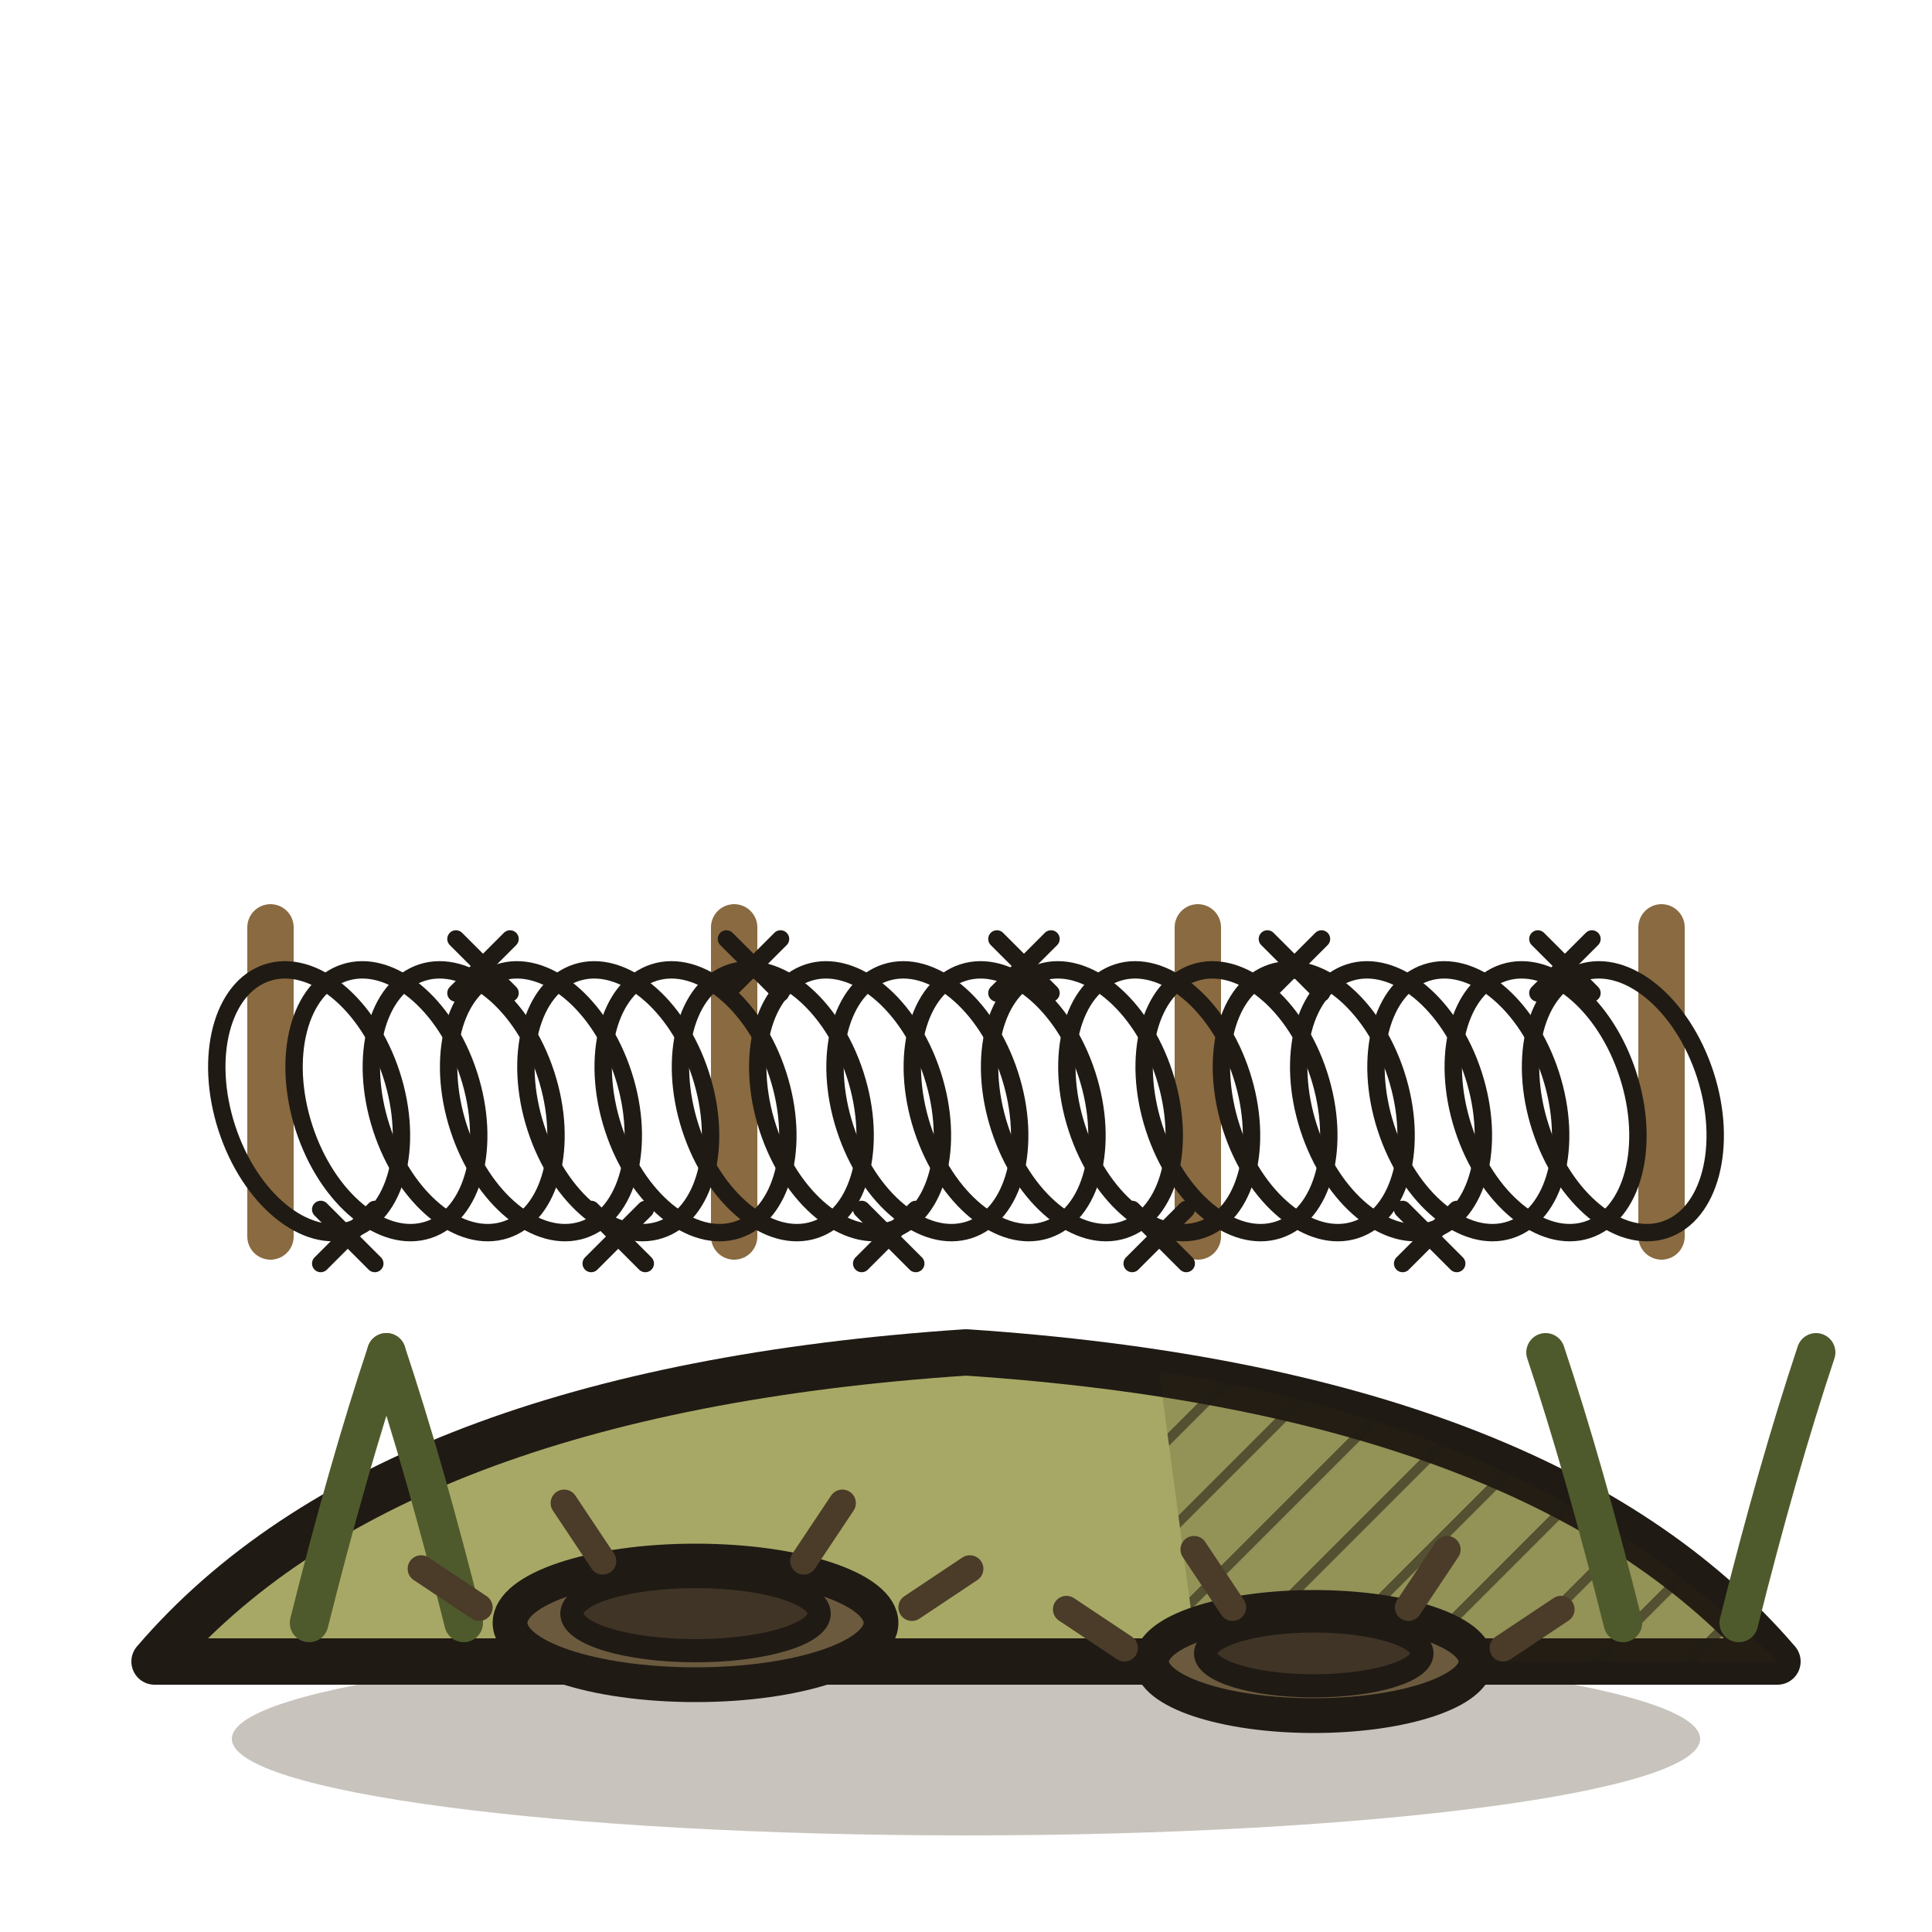
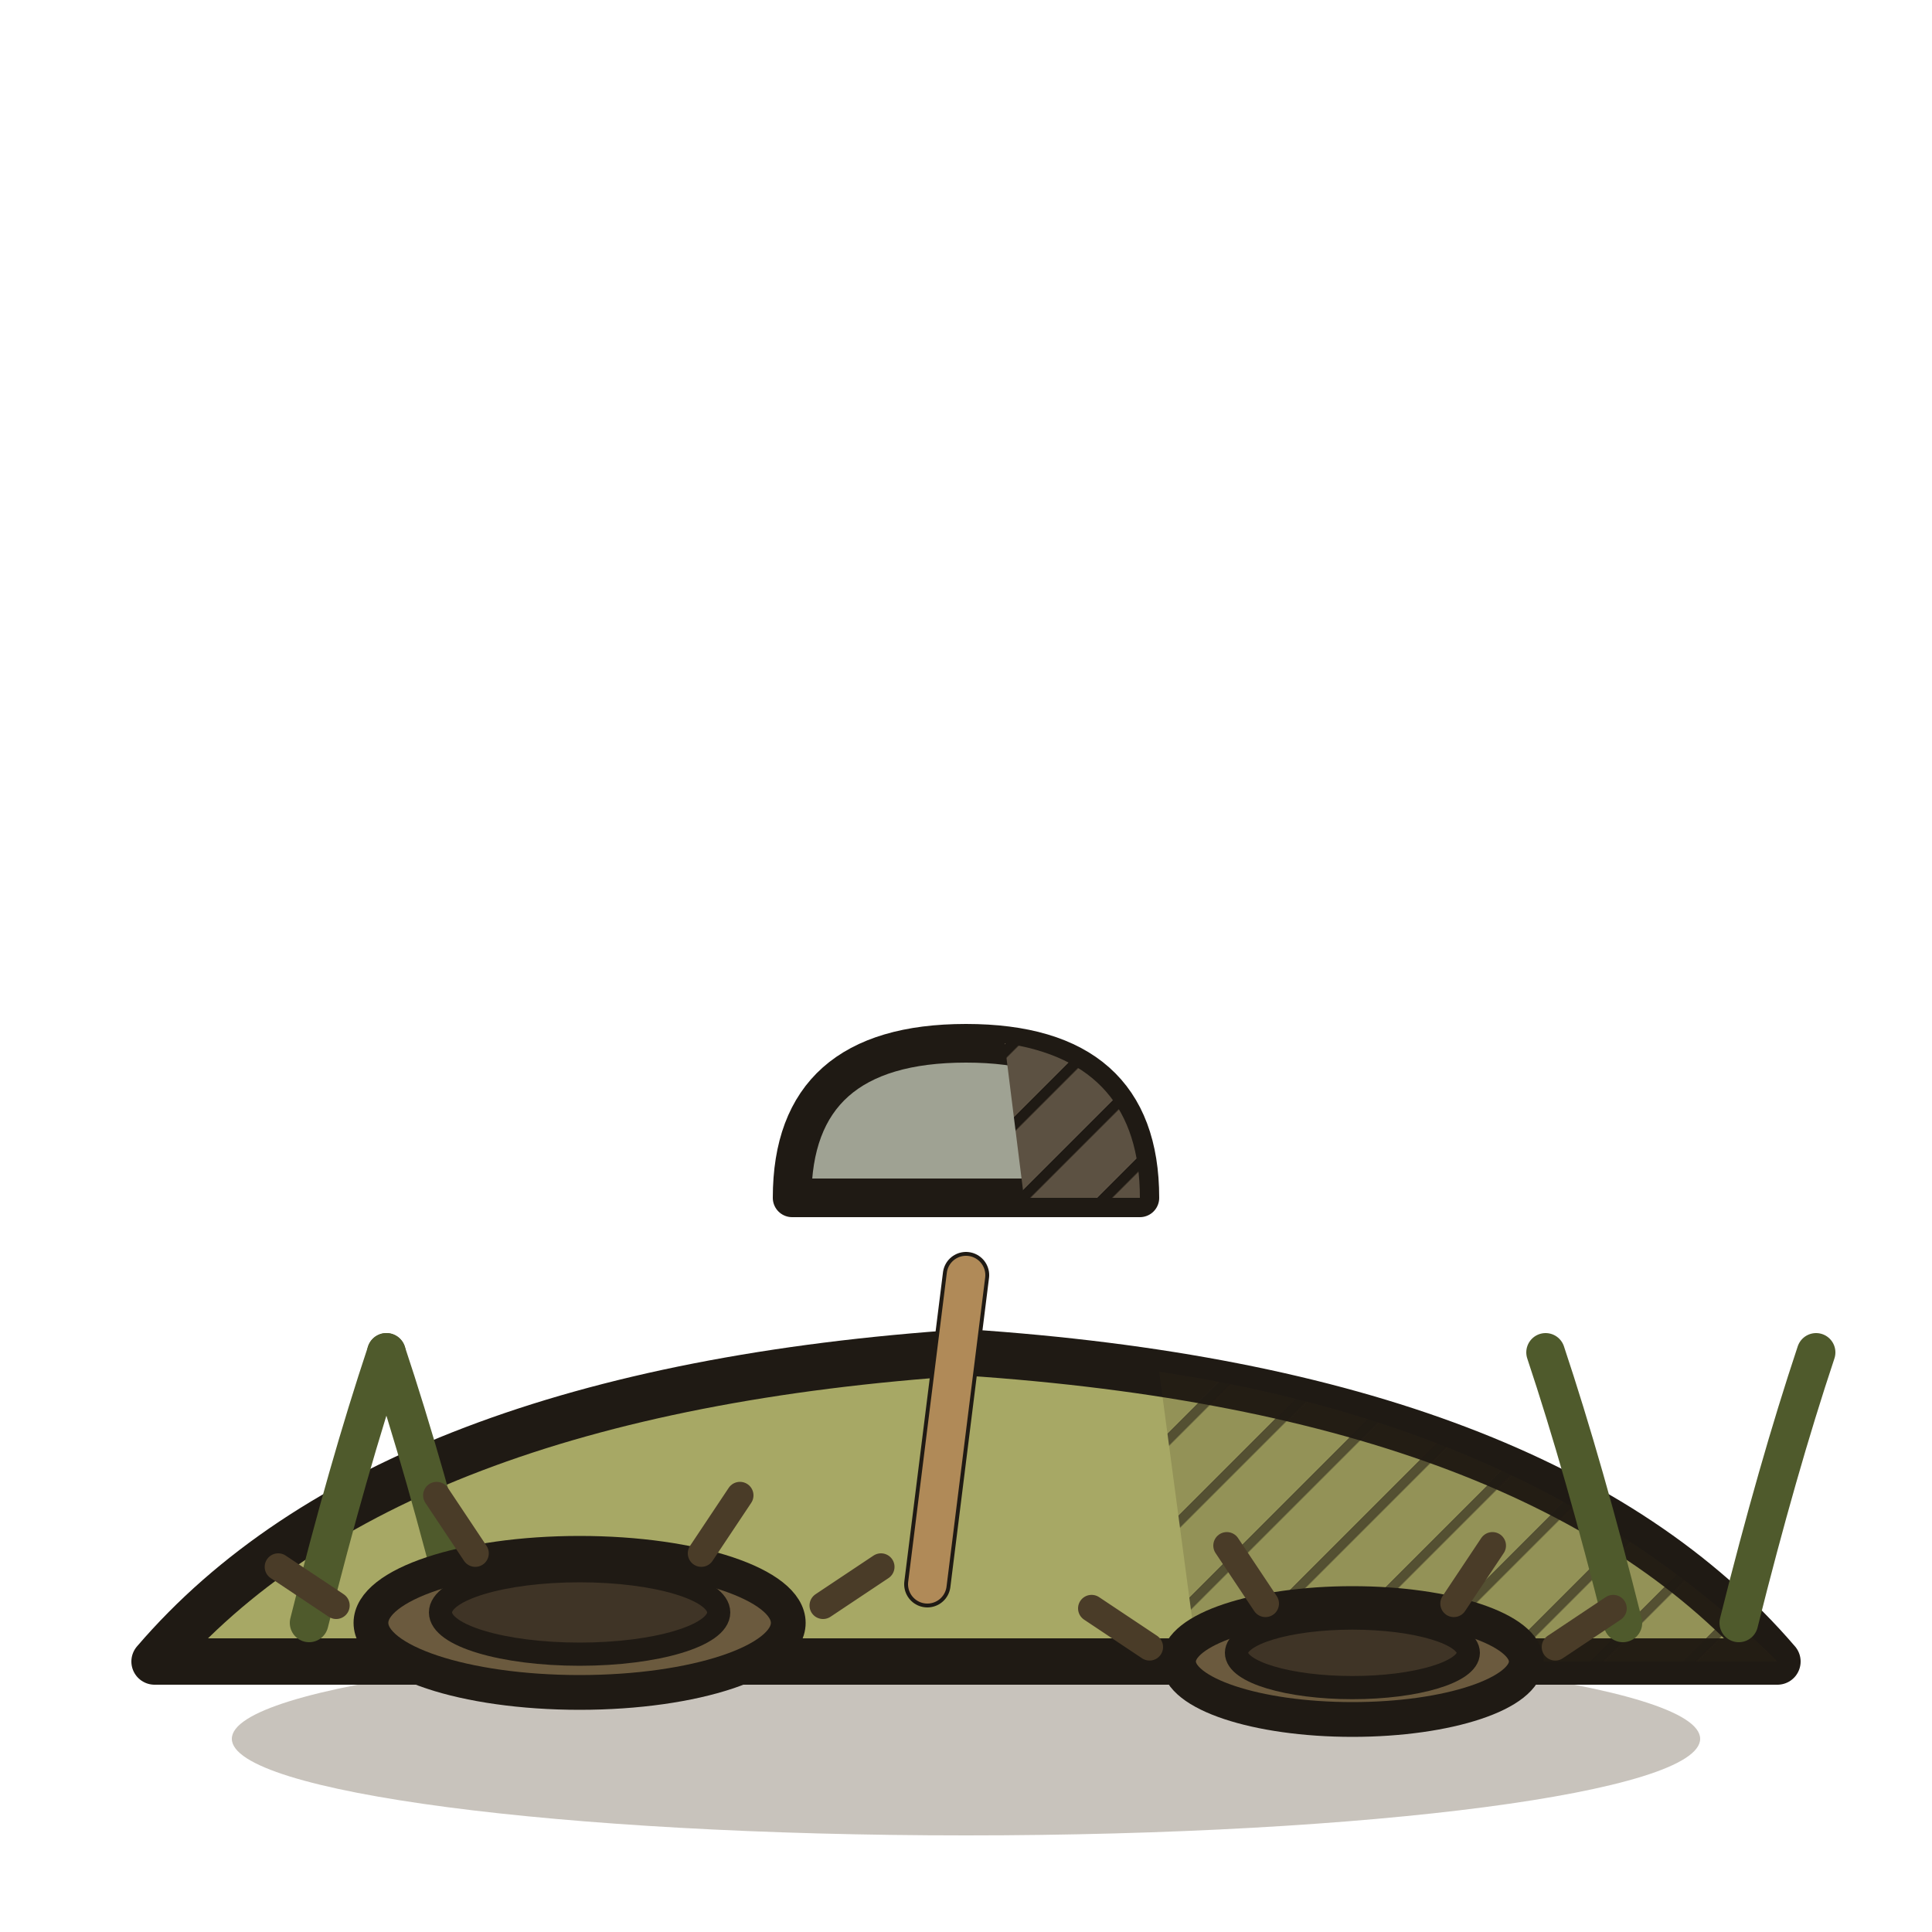
<svg xmlns="http://www.w3.org/2000/svg" viewBox="0 0 100 100">
  <defs>
    <pattern id="h" width="3.4" height="3.4" patternUnits="userSpaceOnUse" patternTransform="rotate(45)">
      <rect width="3.4" height="3.4" fill="rgba(60,45,25,.18)" />
      <line x1="0" y1="0" x2="0" y2="3.4" stroke="#1f1a14" stroke-width="1" opacity=".55" />
    </pattern>
    <pattern id="hd" width="3" height="3" patternUnits="userSpaceOnUse" patternTransform="rotate(45)">
      <rect width="3" height="3" fill="#5c5142" />
      <line x1="0" y1="0" x2="0" y2="3" stroke="#1f1a14" stroke-width="1.1" />
    </pattern>
  </defs>
  <ellipse cx="50" cy="90" rx="38" ry="5" fill="rgba(60,40,15,.28)" />
  <path d="M8 86 Q20 72 50 70 Q80 72 92 86 Z" fill="#a7a865" stroke="#1f1a14" stroke-width="2.4" stroke-linejoin="round" stroke-linecap="round" />
  <path d="M60 71 Q80 74 92 86 H62 Z" fill="url(#h)" />
  <path d="M16 84 Q18 76 20 70" fill="none" stroke="#4f5a2c" stroke-width="2" stroke-linecap="round" stroke-linejoin="round" opacity="1" />
  <path d="M24 84 Q22 76 20 70" fill="none" stroke="#4f5a2c" stroke-width="2" stroke-linecap="round" stroke-linejoin="round" opacity="1" />
  <path d="M84 84 Q82 76 80 70" fill="none" stroke="#4f5a2c" stroke-width="2" stroke-linecap="round" stroke-linejoin="round" opacity="1" />
  <path d="M90 84 Q92 76 94 70" fill="none" stroke="#4f5a2c" stroke-width="2" stroke-linecap="round" stroke-linejoin="round" opacity="1" />
-   <path d="M14 64 V48" fill="none" stroke="#8a6a40" stroke-width="2.4" stroke-linecap="round" stroke-linejoin="round" opacity="1" />
-   <path d="M38 64 V48" fill="none" stroke="#8a6a40" stroke-width="2.4" stroke-linecap="round" stroke-linejoin="round" opacity="1" />
-   <path d="M62 64 V48" fill="none" stroke="#8a6a40" stroke-width="2.4" stroke-linecap="round" stroke-linejoin="round" opacity="1" />
-   <path d="M86 64 V48" fill="none" stroke="#8a6a40" stroke-width="2.4" stroke-linecap="round" stroke-linejoin="round" opacity="1" />
-   <ellipse cx="16" cy="57.0" rx="4.48" ry="7.0" transform="rotate(-18 16 57.0)" fill="none" stroke="#1f1a14" stroke-width=".9" />
-   <ellipse cx="20" cy="57.0" rx="4.48" ry="7.0" transform="rotate(-18 20 57.0)" fill="none" stroke="#1f1a14" stroke-width=".9" />
-   <ellipse cx="24" cy="57.0" rx="4.48" ry="7.0" transform="rotate(-18 24 57.0)" fill="none" stroke="#1f1a14" stroke-width=".9" />
-   <ellipse cx="28" cy="57.0" rx="4.48" ry="7.0" transform="rotate(-18 28 57.0)" fill="none" stroke="#1f1a14" stroke-width=".9" />
-   <ellipse cx="32" cy="57.0" rx="4.48" ry="7.0" transform="rotate(-18 32 57.0)" fill="none" stroke="#1f1a14" stroke-width=".9" />
-   <ellipse cx="36" cy="57.0" rx="4.48" ry="7.0" transform="rotate(-18 36 57.0)" fill="none" stroke="#1f1a14" stroke-width=".9" />
-   <ellipse cx="40" cy="57.0" rx="4.48" ry="7.0" transform="rotate(-18 40 57.0)" fill="none" stroke="#1f1a14" stroke-width=".9" />
-   <ellipse cx="44" cy="57.0" rx="4.48" ry="7.0" transform="rotate(-18 44 57.0)" fill="none" stroke="#1f1a14" stroke-width=".9" />
-   <ellipse cx="48" cy="57.0" rx="4.48" ry="7.0" transform="rotate(-18 48 57.0)" fill="none" stroke="#1f1a14" stroke-width=".9" />
-   <ellipse cx="52" cy="57.0" rx="4.48" ry="7.0" transform="rotate(-18 52 57.0)" fill="none" stroke="#1f1a14" stroke-width=".9" />
-   <ellipse cx="56" cy="57.0" rx="4.48" ry="7.0" transform="rotate(-18 56 57.0)" fill="none" stroke="#1f1a14" stroke-width=".9" />
-   <ellipse cx="60" cy="57.0" rx="4.48" ry="7.0" transform="rotate(-18 60 57.0)" fill="none" stroke="#1f1a14" stroke-width=".9" />
-   <ellipse cx="64" cy="57.0" rx="4.48" ry="7.0" transform="rotate(-18 64 57.0)" fill="none" stroke="#1f1a14" stroke-width=".9" />
-   <ellipse cx="68" cy="57.0" rx="4.48" ry="7.0" transform="rotate(-18 68 57.0)" fill="none" stroke="#1f1a14" stroke-width=".9" />
-   <ellipse cx="72" cy="57.0" rx="4.48" ry="7.0" transform="rotate(-18 72 57.0)" fill="none" stroke="#1f1a14" stroke-width=".9" />
-   <ellipse cx="76" cy="57.0" rx="4.48" ry="7.0" transform="rotate(-18 76 57.0)" fill="none" stroke="#1f1a14" stroke-width=".9" />
-   <ellipse cx="80" cy="57.0" rx="4.48" ry="7.0" transform="rotate(-18 80 57.0)" fill="none" stroke="#1f1a14" stroke-width=".9" />
-   <ellipse cx="84" cy="57.0" rx="4.48" ry="7.0" transform="rotate(-18 84 57.0)" fill="none" stroke="#1f1a14" stroke-width=".9" />
-   <path d="M16.6 62.6 l2.8 2.8 M19.4 62.6 l-2.8 2.8" fill="none" stroke="#1f1a14" stroke-width="0.9" stroke-linecap="round" stroke-linejoin="round" opacity="1" />
-   <path d="M23.6 48.6 l2.8 2.8 M26.4 48.6 l-2.8 2.8" fill="none" stroke="#1f1a14" stroke-width="0.9" stroke-linecap="round" stroke-linejoin="round" opacity="1" />
-   <path d="M30.6 62.6 l2.8 2.8 M33.4 62.6 l-2.8 2.8" fill="none" stroke="#1f1a14" stroke-width="0.9" stroke-linecap="round" stroke-linejoin="round" opacity="1" />
-   <path d="M37.6 48.6 l2.8 2.8 M40.4 48.6 l-2.8 2.8" fill="none" stroke="#1f1a14" stroke-width="0.9" stroke-linecap="round" stroke-linejoin="round" opacity="1" />
-   <path d="M44.6 62.6 l2.8 2.8 M47.4 62.6 l-2.8 2.8" fill="none" stroke="#1f1a14" stroke-width="0.9" stroke-linecap="round" stroke-linejoin="round" opacity="1" />
-   <path d="M51.6 48.6 l2.8 2.8 M54.4 48.6 l-2.8 2.8" fill="none" stroke="#1f1a14" stroke-width="0.9" stroke-linecap="round" stroke-linejoin="round" opacity="1" />
-   <path d="M58.6 62.6 l2.8 2.8 M61.4 62.6 l-2.8 2.8" fill="none" stroke="#1f1a14" stroke-width="0.9" stroke-linecap="round" stroke-linejoin="round" opacity="1" />
-   <path d="M65.6 48.6 l2.8 2.8 M68.4 48.6 l-2.8 2.8" fill="none" stroke="#1f1a14" stroke-width="0.9" stroke-linecap="round" stroke-linejoin="round" opacity="1" />
-   <path d="M72.6 62.6 l2.8 2.8 M75.4 62.6 l-2.8 2.8" fill="none" stroke="#1f1a14" stroke-width="0.9" stroke-linecap="round" stroke-linejoin="round" opacity="1" />
-   <path d="M79.6 48.6 l2.8 2.8 M82.4 48.6 l-2.8 2.8" fill="none" stroke="#1f1a14" stroke-width="0.9" stroke-linecap="round" stroke-linejoin="round" opacity="1" />
-   <ellipse cx="36" cy="84" rx="9.6" ry="3.2" fill="#6b5a3e" stroke="#1f1a14" stroke-width="1.8" />
-   <ellipse cx="36" cy="83.52" rx="6.4" ry="1.92" fill="#3f3426" stroke="#1f1a14" stroke-width="1.2" />
-   <path d="M24.8 83.2 l-3 -2 M47.2 83.2 l3 -2 M31.2 80.8 l-2 -3 M41.6 80.8 l2 -3" fill="none" stroke="#4a3c28" stroke-width="1.4" stroke-linecap="round" stroke-linejoin="round" opacity="1" />
-   <ellipse cx="68" cy="86" rx="8.4" ry="2.8" fill="#6b5a3e" stroke="#1f1a14" stroke-width="1.8" />
-   <ellipse cx="68" cy="85.58" rx="5.6" ry="1.68" fill="#3f3426" stroke="#1f1a14" stroke-width="1.2" />
-   <path d="M58.2 85.3 l-3 -2 M77.8 85.3 l3 -2 M63.8 83.2 l-2 -3 M72.9 83.2 l2 -3" fill="none" stroke="#4a3c28" stroke-width="1.4" stroke-linecap="round" stroke-linejoin="round" opacity="1" />
+   <ellipse cx="30" cy="84" rx="10.8" ry="3.6" fill="#6b5a3e" stroke="#1f1a14" stroke-width="1.8" />
+   <ellipse cx="30" cy="83.46" rx="7.2" ry="2.16" fill="#3f3426" stroke="#1f1a14" stroke-width="1.2" />
+   <path d="M17.4 83.1 l-3 -2 M42.6 83.1 l3 -2 M24.6 80.4 l-2 -3 M36.3 80.4 l2 -3" fill="none" stroke="#4a3c28" stroke-width="1.4" stroke-linecap="round" stroke-linejoin="round" opacity="1" />
+   <ellipse cx="70" cy="86" rx="9.0" ry="3.0" fill="#6b5a3e" stroke="#1f1a14" stroke-width="1.8" />
+   <ellipse cx="70" cy="85.55" rx="6.0" ry="1.8" fill="#3f3426" stroke="#1f1a14" stroke-width="1.2" />
+   <path d="M59.5 85.25 l-3 -2 M80.5 85.25 l3 -2 M65.5 83.0 l-2 -3 M75.25 83.0 l2 -3" fill="none" stroke="#4a3c28" stroke-width="1.4" stroke-linecap="round" stroke-linejoin="round" opacity="1" />
+   <path d="M50 66 L48 82" fill="#8a6a40" stroke="#1f1a14" stroke-width="2.4" stroke-linejoin="round" stroke-linecap="round" />
+   <path d="M50 66 L48 82" fill="none" stroke="#b08a58" stroke-width="2" stroke-linecap="round" stroke-linejoin="round" opacity="1" />
+   <path d="M41 62 Q41 54 50 54 Q59 54 59 62 Z" fill="#9fa293" stroke="#1f1a14" stroke-width="2" stroke-linejoin="round" stroke-linecap="round" />
+   <path d="M52 54 Q59 55 59 62 H53 Z" fill="url(#hd)" />
</svg>
